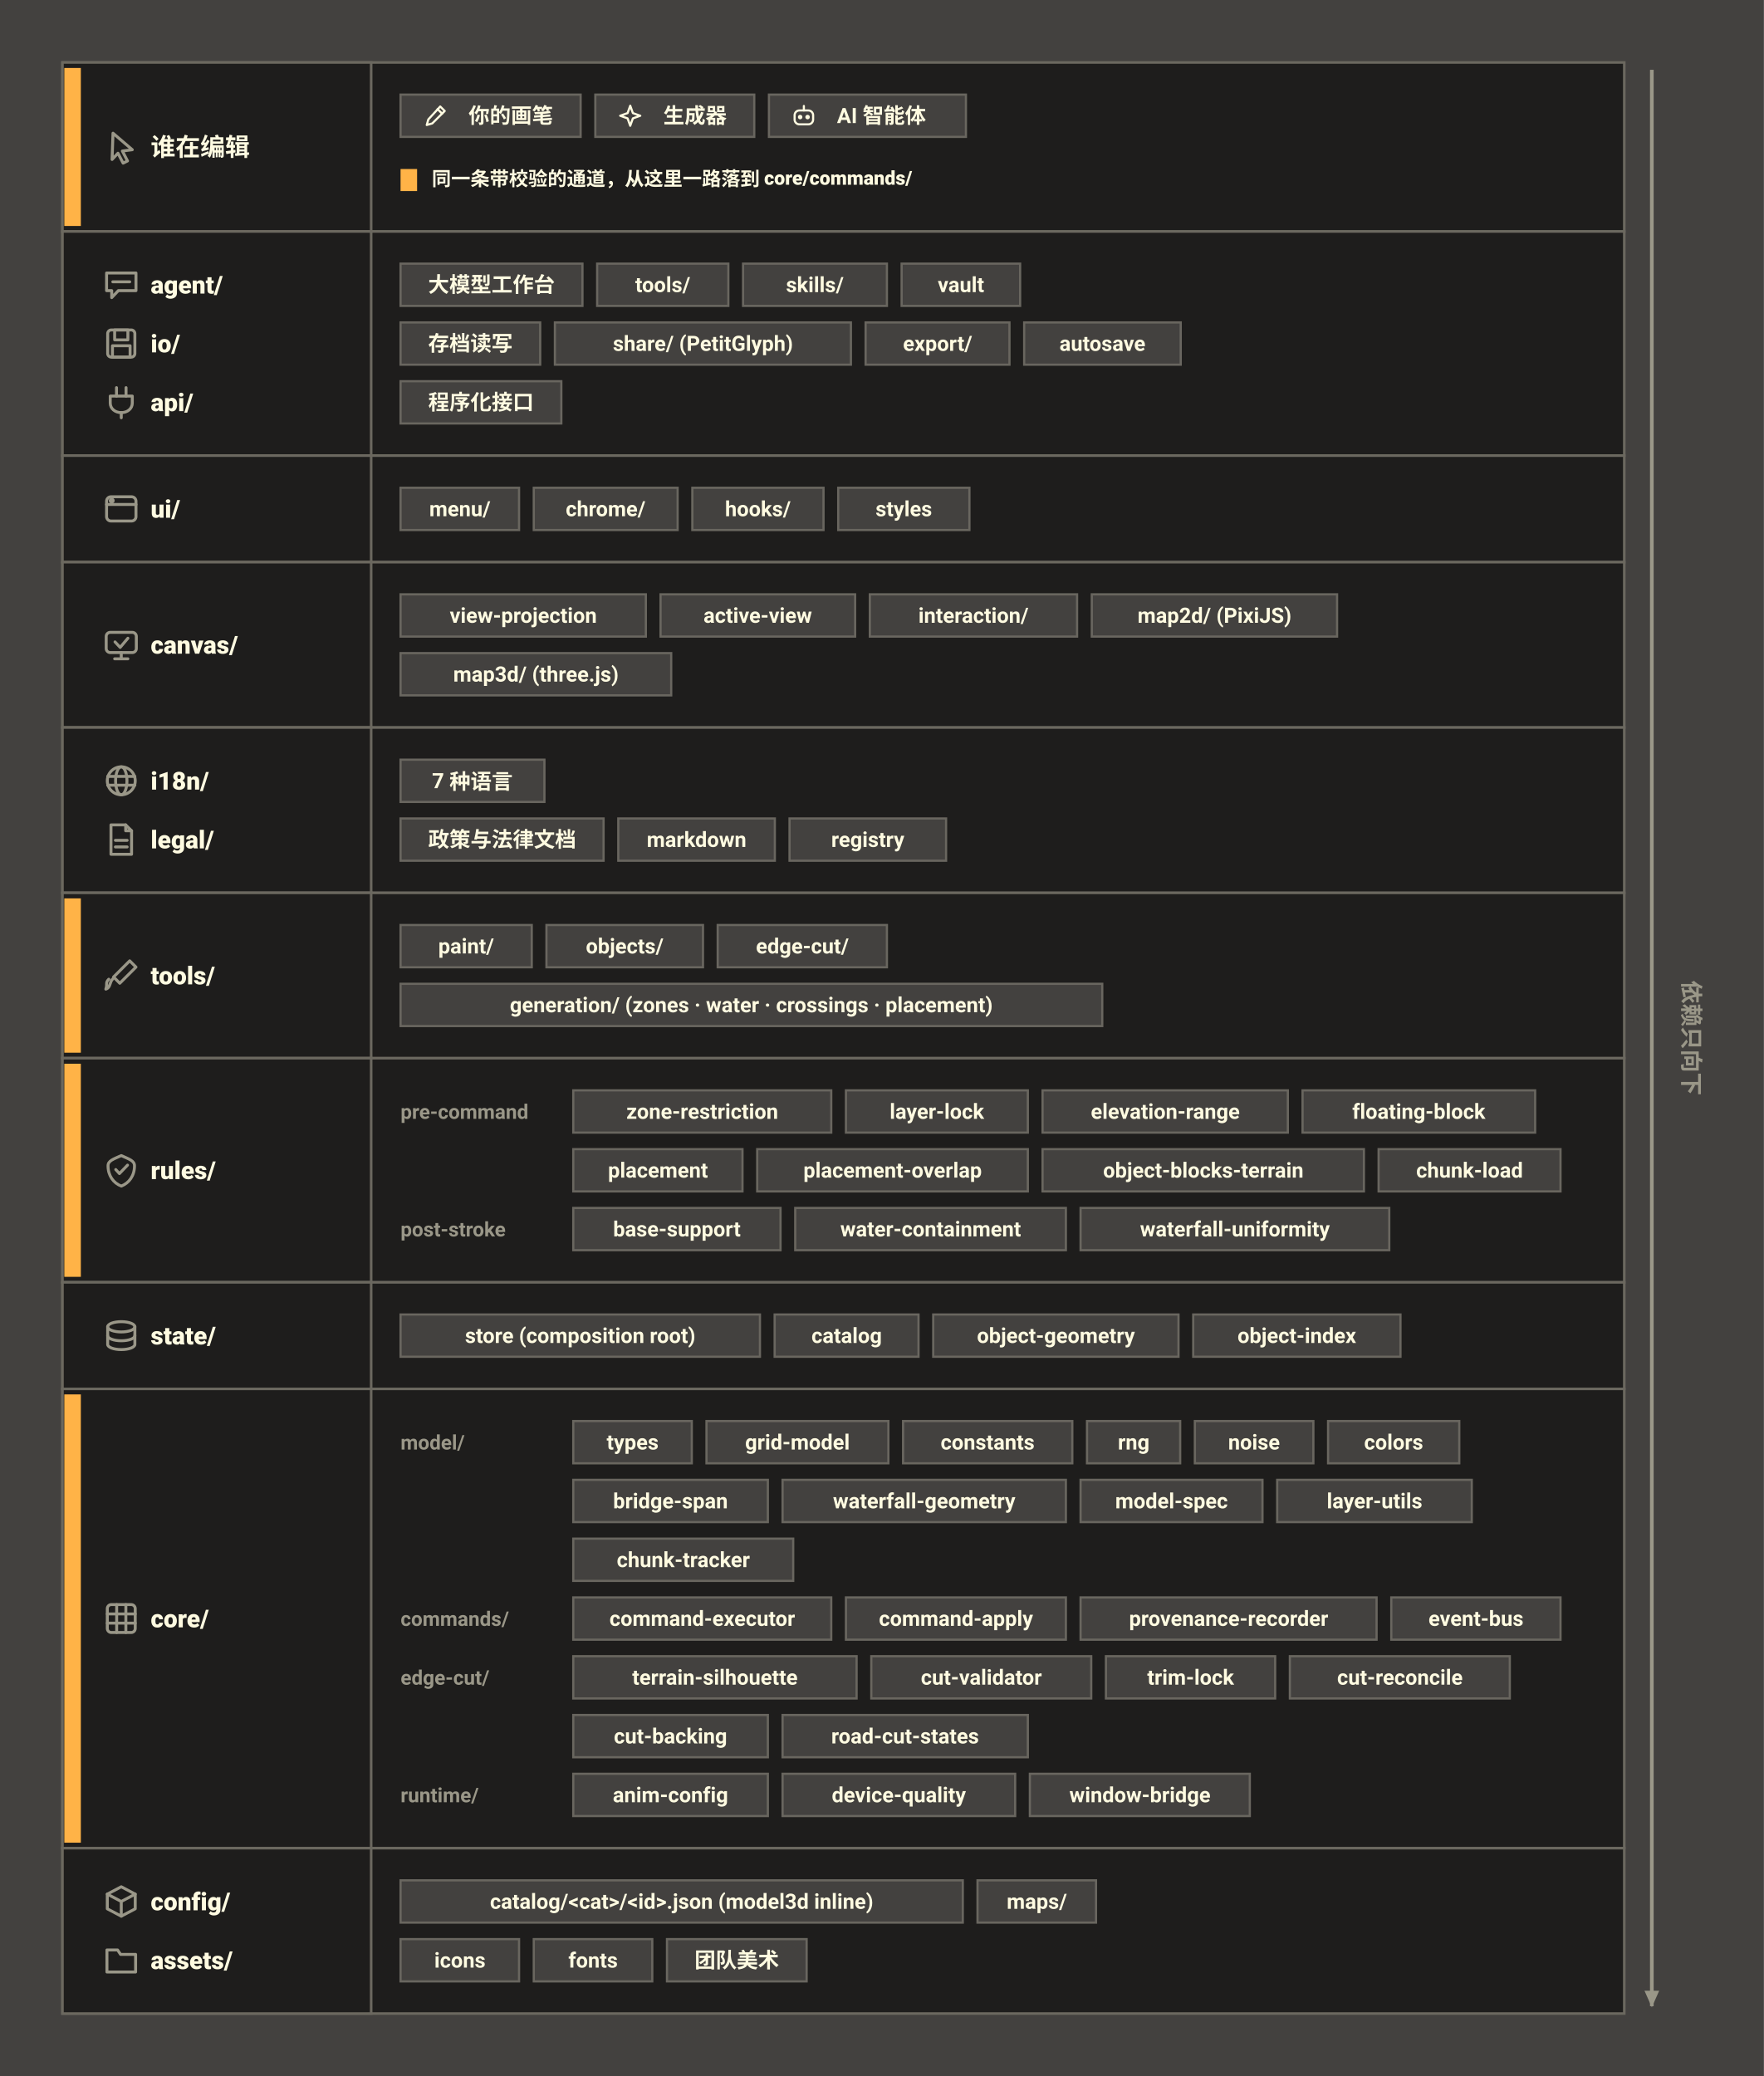
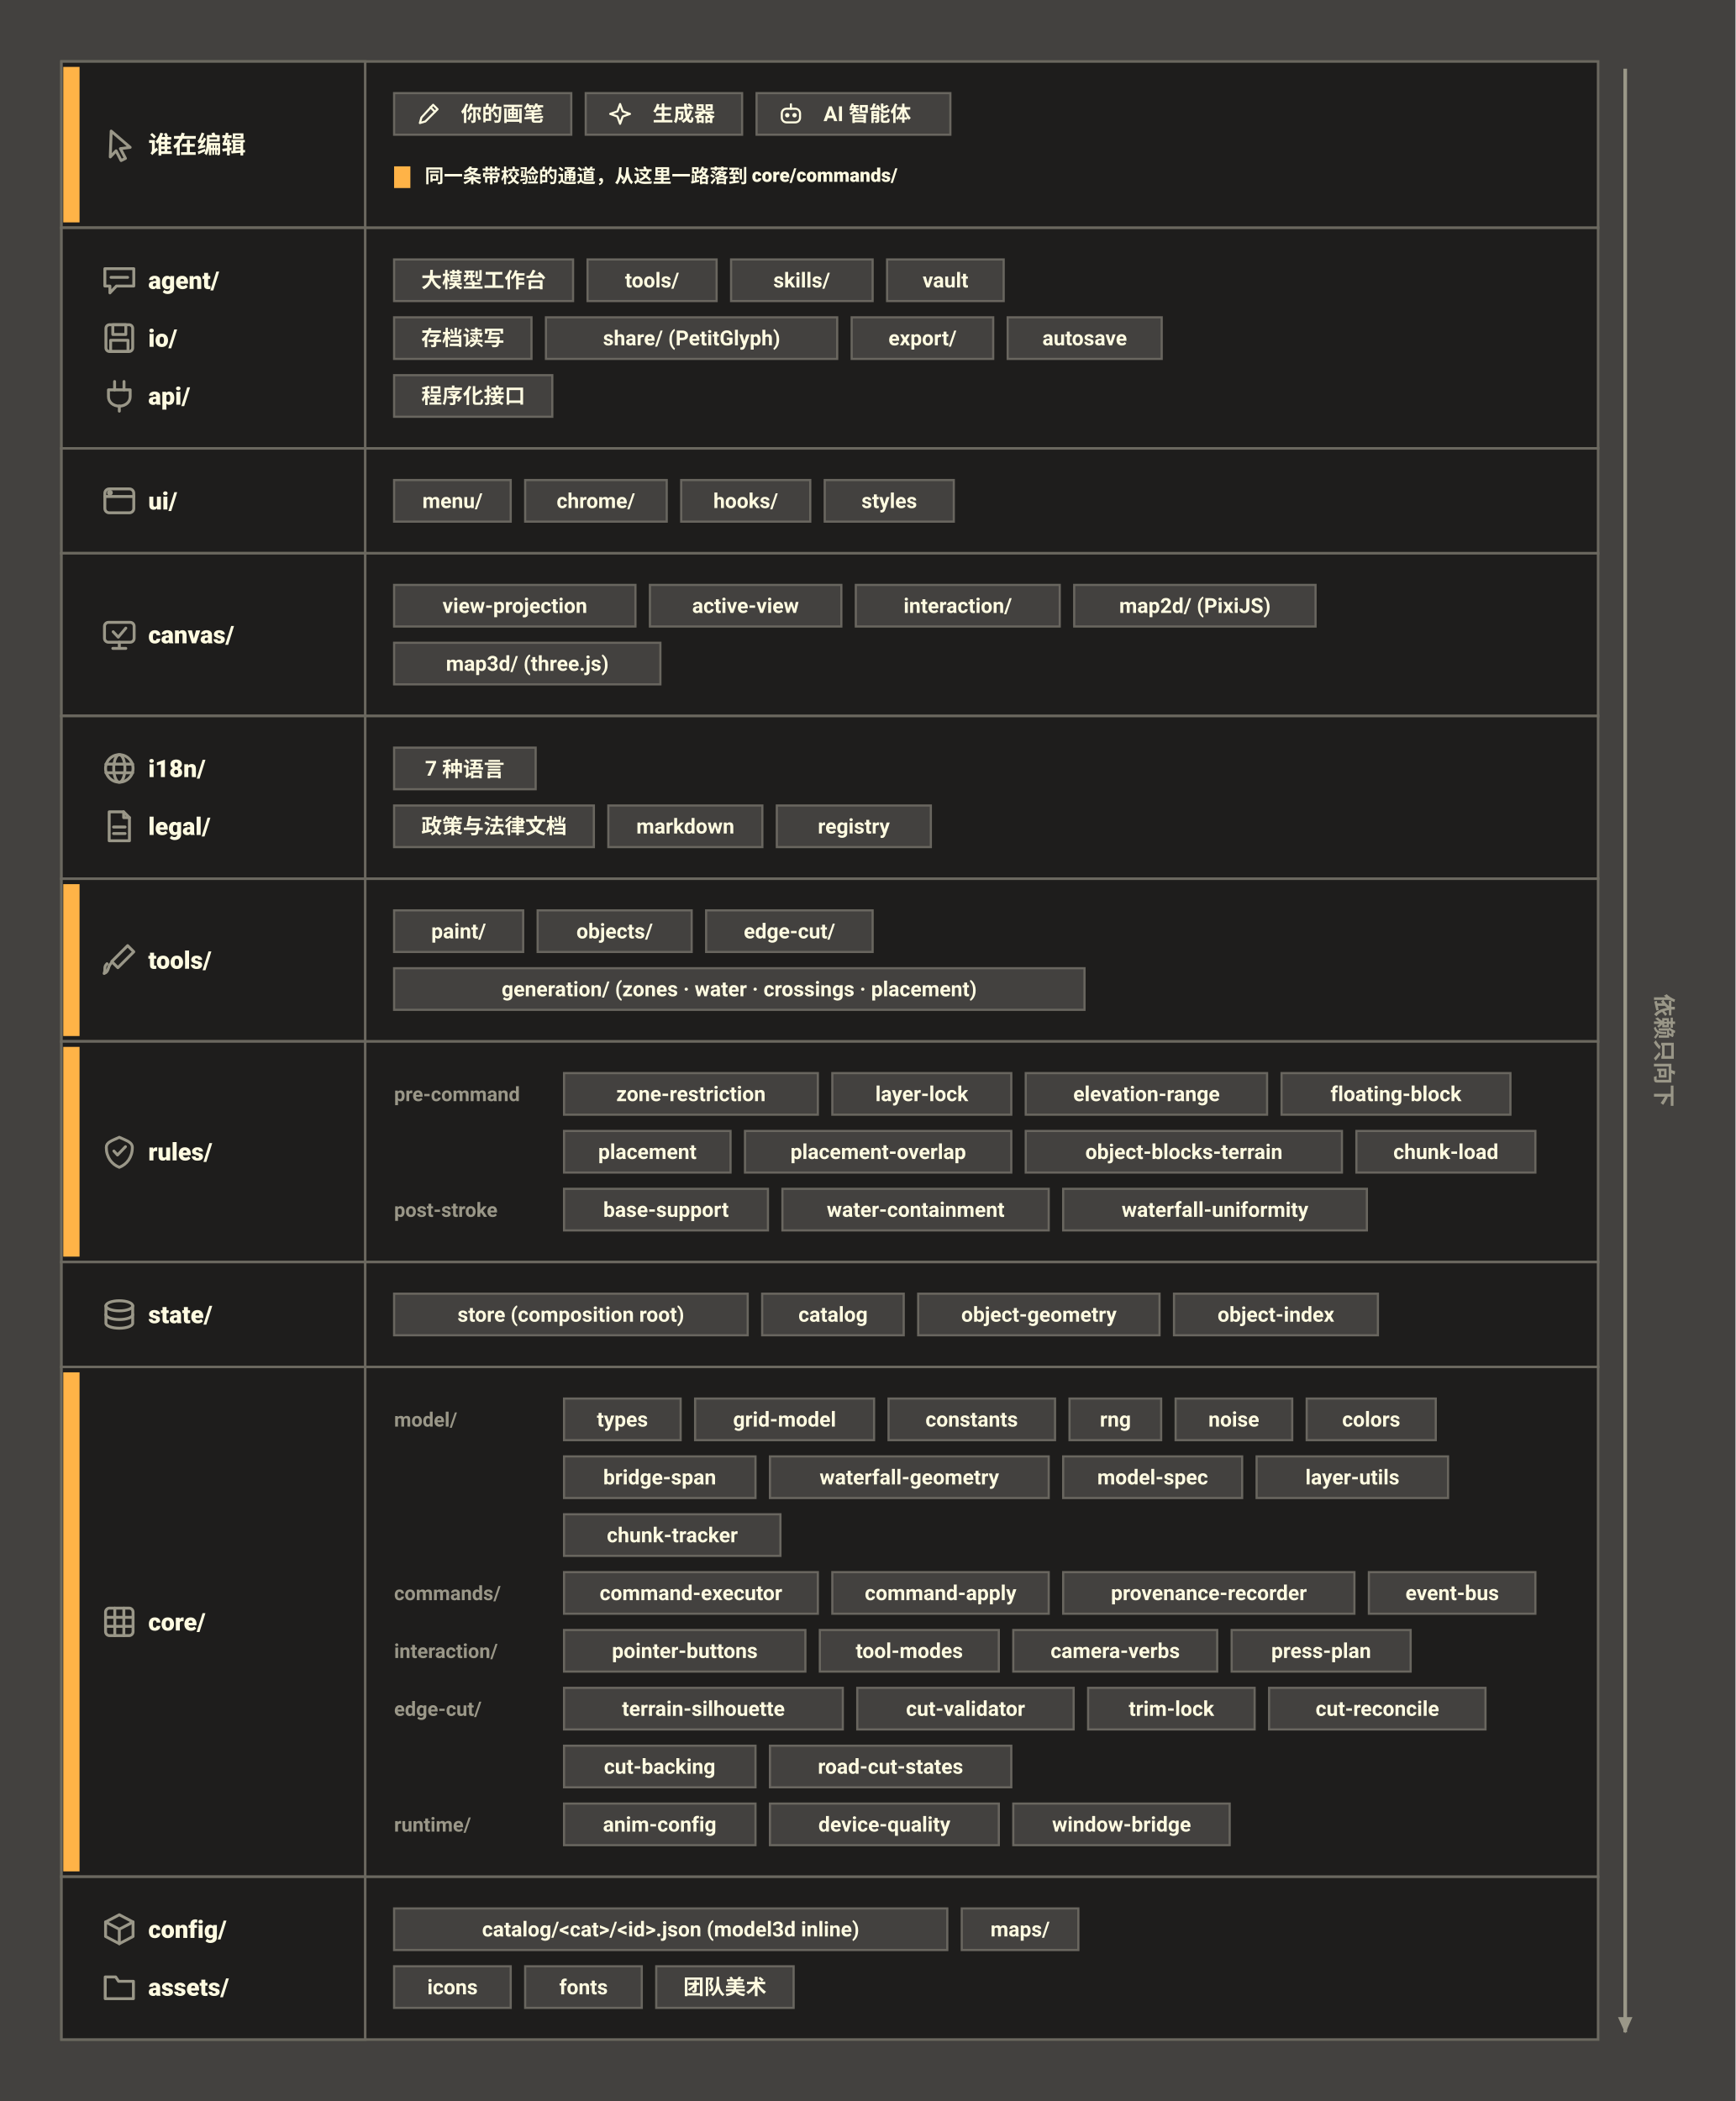
- <svg xmlns="http://www.w3.org/2000/svg" viewBox="0 0 960 1130" width="960" height="1130" font-family="system-ui, -apple-system, Segoe UI, Roboto, Helvetica, Arial, sans-serif">
+ <svg xmlns="http://www.w3.org/2000/svg" viewBox="0 0 960 1162" width="960" height="1162" font-family="system-ui, -apple-system, Segoe UI, Roboto, Helvetica, Arial, sans-serif">
  <defs>
    <marker id="ah" viewBox="0 0 10 10" refX="8.4" refY="5" markerWidth="5" markerHeight="5" orient="auto">
      <path d="M0,1 L9,5 L0,9 Z" fill="#9a9788" />
    </marker>
  </defs>
-   <rect width="960" height="1130" fill="#43413F" />
+   <rect width="960" height="1162" fill="#43413F" />
  <rect x="34" y="34" width="850" height="92" fill="#1e1d1c" stroke="#6b685f" stroke-width="1.4" />
  <rect x="34" y="34" width="168" height="92" fill="#1e1d1c" stroke="#6b685f" stroke-width="1.4" />
  <rect x="35" y="37" width="9" height="86" fill="#FFB347" />
  <g transform="translate(66,80)">
    <g fill="none" stroke="#9a9788" stroke-width="1.6" stroke-linecap="round" stroke-linejoin="round">
      <path d="M-4.5,-7.5 L6,1.5 L0.6,2.2 L3.4,7.6 L1,8.8 L-1.8,3.4 L-5,6.8 Z" />
    </g>
  </g>
  <text x="82" y="84.8" font-size="13.5" font-weight="800" fill="#FFFBE1">谁在编辑</text>
  <rect x="218.0" y="51.5" width="98.0" height="23" fill="#43413F" stroke="#69665f" stroke-width="1.2" />
  <g transform="translate(237.0,63) scale(0.72)">
    <g fill="none" stroke="#FFFBE1" stroke-width="1.6" stroke-linecap="round" stroke-linejoin="round">
      <path d="M3.6,-7 L7,-3.6 L-2.4,5.8 L-6.6,7 L-5.4,2.8 Z" />
      <path d="M1.6,-5 L5,-1.6" />
    </g>
  </g>
  <text x="255.0" y="67" font-size="11.5" font-weight="700" fill="#FFFBE1" text-anchor="start">你的画笔</text>
  <rect x="324.0" y="51.5" width="86.5" height="23" fill="#43413F" stroke="#69665f" stroke-width="1.2" />
  <g transform="translate(343.0,63) scale(0.72)">
    <g fill="none" stroke="#FFFBE1" stroke-width="1.6" stroke-linecap="round" stroke-linejoin="round">
      <path d="M0,-7.6 L2,-2 L7.6,0 L2,2 L0,7.6 L-2,2 L-7.6,0 L-2,-2 Z" />
    </g>
  </g>
  <text x="361.0" y="67" font-size="11.5" font-weight="700" fill="#FFFBE1" text-anchor="start">生成器</text>
  <rect x="418.5" y="51.5" width="107.2" height="23" fill="#43413F" stroke="#69665f" stroke-width="1.2" />
  <g transform="translate(437.5,63) scale(0.72)">
    <g fill="none" stroke="#FFFBE1" stroke-width="1.6" stroke-linecap="round" stroke-linejoin="round">
      <rect x="-7" y="-4" width="14" height="10.5" rx="3.6" />
      <path d="M0,-4 L0,-7.4" />
      <circle cx="-2.8" cy="1" r="0.9" fill="#FFFBE1" />
      <circle cx="2.8" cy="1" r="0.9" fill="#FFFBE1" />
    </g>
  </g>
  <text x="455.5" y="67" font-size="11.5" font-weight="700" fill="#FFFBE1" text-anchor="start">AI 智能体</text>
  <rect x="34" y="126" width="850" height="122" fill="#1e1d1c" stroke="#6b685f" stroke-width="1.4" />
  <rect x="34" y="126" width="168" height="122" fill="#1e1d1c" stroke="#6b685f" stroke-width="1.4" />
  <g transform="translate(66,155)">
    <g fill="none" stroke="#9a9788" stroke-width="1.6" stroke-linecap="round" stroke-linejoin="round">
      <path d="M-8,-6.4 L8,-6.4 L8,3.2 L-1.6,3.2 L-5.2,7 L-5.2,3.2 L-8,3.2 Z" />
      <path d="M-4.6,-1.6 L4.6,-1.6" />
    </g>
  </g>
  <text x="82" y="159.8" font-size="13.5" font-weight="800" fill="#FFFBE1">agent/</text>
  <g transform="translate(66,187)">
    <g fill="none" stroke="#9a9788" stroke-width="1.6" stroke-linecap="round" stroke-linejoin="round">
      <rect x="-7.4" y="-7.4" width="14.8" height="14.8" rx="2" />
      <rect x="-3.6" y="-7.4" width="7.2" height="5.4" />
      <rect x="-4.8" y="1.2" width="9.6" height="6.2" />
    </g>
  </g>
  <text x="82" y="191.8" font-size="13.5" font-weight="800" fill="#FFFBE1">io/</text>
  <g transform="translate(66,219)">
    <g fill="none" stroke="#9a9788" stroke-width="1.6" stroke-linecap="round" stroke-linejoin="round">
      <path d="M-2.6,-8 L-2.6,-3.4 M2.6,-8 L2.6,-3.4" />
      <path d="M-6,-3.4 L6,-3.4 L6,0.4 C6,3.4 3.4,5.6 0,5.6 C-3.4,5.6 -6,3.4 -6,0.4 Z" />
      <path d="M0,5.6 L0,8.4" />
    </g>
  </g>
  <text x="82" y="223.8" font-size="13.5" font-weight="800" fill="#FFFBE1">api/</text>
  <rect x="218.0" y="143.5" width="99.0" height="23" fill="#43413F" stroke="#69665f" stroke-width="1.2" />
  <text x="267.5" y="159" font-size="11.5" font-weight="600" fill="#FFFBE1" text-anchor="middle">大模型工作台</text>
  <rect x="325.0" y="143.5" width="71.4" height="23" fill="#43413F" stroke="#69665f" stroke-width="1.2" />
  <text x="360.7" y="159" font-size="11.5" font-weight="600" fill="#FFFBE1" text-anchor="middle">tools/</text>
  <rect x="404.4" y="143.5" width="78.3" height="23" fill="#43413F" stroke="#69665f" stroke-width="1.2" />
  <text x="443.5" y="159" font-size="11.5" font-weight="600" fill="#FFFBE1" text-anchor="middle">skills/</text>
  <rect x="490.7" y="143.5" width="64.5" height="23" fill="#43413F" stroke="#69665f" stroke-width="1.2" />
  <text x="523.0" y="159" font-size="11.5" font-weight="600" fill="#FFFBE1" text-anchor="middle">vault</text>
  <rect x="218.0" y="175.5" width="76.0" height="23" fill="#43413F" stroke="#69665f" stroke-width="1.2" />
  <text x="256.0" y="191" font-size="11.5" font-weight="600" fill="#FFFBE1" text-anchor="middle">存档读写</text>
  <rect x="302.0" y="175.5" width="161.1" height="23" fill="#43413F" stroke="#69665f" stroke-width="1.2" />
  <text x="382.6" y="191" font-size="11.5" font-weight="600" fill="#FFFBE1" text-anchor="middle">share/ (PetitGlyph)</text>
  <rect x="471.1" y="175.5" width="78.3" height="23" fill="#43413F" stroke="#69665f" stroke-width="1.2" />
  <text x="510.3" y="191" font-size="11.5" font-weight="600" fill="#FFFBE1" text-anchor="middle">export/</text>
  <rect x="557.4" y="175.5" width="85.2" height="23" fill="#43413F" stroke="#69665f" stroke-width="1.2" />
  <text x="600.0" y="191" font-size="11.5" font-weight="600" fill="#FFFBE1" text-anchor="middle">autosave</text>
  <rect x="218.0" y="207.5" width="87.5" height="23" fill="#43413F" stroke="#69665f" stroke-width="1.2" />
  <text x="261.8" y="223" font-size="11.5" font-weight="600" fill="#FFFBE1" text-anchor="middle">程序化接口</text>
  <rect x="34" y="248" width="850" height="58" fill="#1e1d1c" stroke="#6b685f" stroke-width="1.4" />
  <rect x="34" y="248" width="168" height="58" fill="#1e1d1c" stroke="#6b685f" stroke-width="1.4" />
  <g transform="translate(66,277)">
    <g fill="none" stroke="#9a9788" stroke-width="1.6" stroke-linecap="round" stroke-linejoin="round">
      <rect x="-8" y="-6.6" width="16" height="13.2" rx="2.4" />
      <path d="M-8,-2.4 L8,-2.4" />
      <circle cx="-5.2" cy="-4.5" r="0.8" fill="#9a9788" />
    </g>
  </g>
  <text x="82" y="281.8" font-size="13.5" font-weight="800" fill="#FFFBE1">ui/</text>
  <rect x="218.0" y="265.5" width="64.5" height="23" fill="#43413F" stroke="#69665f" stroke-width="1.2" />
  <text x="250.3" y="281" font-size="11.5" font-weight="600" fill="#FFFBE1" text-anchor="middle">menu/</text>
  <rect x="290.5" y="265.5" width="78.3" height="23" fill="#43413F" stroke="#69665f" stroke-width="1.2" />
  <text x="329.6" y="281" font-size="11.5" font-weight="600" fill="#FFFBE1" text-anchor="middle">chrome/</text>
  <rect x="376.8" y="265.5" width="71.4" height="23" fill="#43413F" stroke="#69665f" stroke-width="1.2" />
  <text x="412.5" y="281" font-size="11.5" font-weight="600" fill="#FFFBE1" text-anchor="middle">hooks/</text>
  <rect x="456.2" y="265.5" width="71.4" height="23" fill="#43413F" stroke="#69665f" stroke-width="1.2" />
  <text x="491.9" y="281" font-size="11.5" font-weight="600" fill="#FFFBE1" text-anchor="middle">styles</text>
  <rect x="34" y="306" width="850" height="90" fill="#1e1d1c" stroke="#6b685f" stroke-width="1.4" />
  <rect x="34" y="306" width="168" height="90" fill="#1e1d1c" stroke="#6b685f" stroke-width="1.4" />
  <g transform="translate(66,351)">
    <g fill="none" stroke="#9a9788" stroke-width="1.6" stroke-linecap="round" stroke-linejoin="round">
      <rect x="-8.2" y="-6.8" width="16.4" height="11" rx="2.2" />
      <path d="M-3.6,7.6 L3.6,7.6 M0,4.2 L0,7.6" />
      <path d="M-3.4,-1.6 L-0.6,1.4 L3.6,-3.6" />
    </g>
  </g>
  <text x="82" y="355.8" font-size="13.5" font-weight="800" fill="#FFFBE1">canvas/</text>
  <rect x="218.0" y="323.5" width="133.5" height="23" fill="#43413F" stroke="#69665f" stroke-width="1.2" />
  <text x="284.8" y="339" font-size="11.5" font-weight="600" fill="#FFFBE1" text-anchor="middle">view-projection</text>
  <rect x="359.5" y="323.5" width="105.9" height="23" fill="#43413F" stroke="#69665f" stroke-width="1.2" />
  <text x="412.4" y="339" font-size="11.5" font-weight="600" fill="#FFFBE1" text-anchor="middle">active-view</text>
  <rect x="473.4" y="323.5" width="112.8" height="23" fill="#43413F" stroke="#69665f" stroke-width="1.2" />
  <text x="529.8" y="339" font-size="11.5" font-weight="600" fill="#FFFBE1" text-anchor="middle">interaction/</text>
  <rect x="594.2" y="323.5" width="133.5" height="23" fill="#43413F" stroke="#69665f" stroke-width="1.2" />
  <text x="661.0" y="339" font-size="11.5" font-weight="600" fill="#FFFBE1" text-anchor="middle">map2d/ (PixiJS)</text>
  <rect x="218.0" y="355.5" width="147.3" height="23" fill="#43413F" stroke="#69665f" stroke-width="1.2" />
  <text x="291.7" y="371" font-size="11.5" font-weight="600" fill="#FFFBE1" text-anchor="middle">map3d/ (three.js)</text>
  <rect x="34" y="396" width="850" height="90" fill="#1e1d1c" stroke="#6b685f" stroke-width="1.4" />
  <rect x="34" y="396" width="168" height="90" fill="#1e1d1c" stroke="#6b685f" stroke-width="1.4" />
  <g transform="translate(66,425)">
    <g fill="none" stroke="#9a9788" stroke-width="1.6" stroke-linecap="round" stroke-linejoin="round">
      <circle cx="0" cy="0" r="7.6" />
      <ellipse cx="0" cy="0" rx="3.1" ry="7.6" />
      <path d="M-7.4,-2.4 L7.4,-2.4 M-7.4,2.4 L7.4,2.4" />
    </g>
  </g>
  <text x="82" y="429.8" font-size="13.5" font-weight="800" fill="#FFFBE1">i18n/</text>
  <g transform="translate(66,457)">
    <g fill="none" stroke="#9a9788" stroke-width="1.6" stroke-linecap="round" stroke-linejoin="round">
      <path d="M-5.6,-8 L2.4,-8 L5.6,-4.8 L5.6,8 L-5.6,8 Z" />
      <path d="M2.4,-8 L2.4,-4.8 L5.6,-4.8" />
      <path d="M-3.2,0.4 L3.2,0.4 M-3.2,4 L3.2,4" />
    </g>
  </g>
  <text x="82" y="461.8" font-size="13.5" font-weight="800" fill="#FFFBE1">legal/</text>
  <rect x="218.0" y="413.5" width="78.3" height="23" fill="#43413F" stroke="#69665f" stroke-width="1.2" />
  <text x="257.1" y="429" font-size="11.5" font-weight="600" fill="#FFFBE1" text-anchor="middle">7 种语言</text>
  <rect x="218.0" y="445.5" width="110.5" height="23" fill="#43413F" stroke="#69665f" stroke-width="1.2" />
  <text x="273.3" y="461" font-size="11.5" font-weight="600" fill="#FFFBE1" text-anchor="middle">政策与法律文档</text>
  <rect x="336.5" y="445.5" width="85.2" height="23" fill="#43413F" stroke="#69665f" stroke-width="1.2" />
  <text x="379.1" y="461" font-size="11.5" font-weight="600" fill="#FFFBE1" text-anchor="middle">markdown</text>
  <rect x="429.7" y="445.5" width="85.2" height="23" fill="#43413F" stroke="#69665f" stroke-width="1.2" />
  <text x="472.3" y="461" font-size="11.5" font-weight="600" fill="#FFFBE1" text-anchor="middle">registry</text>
  <rect x="34" y="486" width="850" height="90" fill="#1e1d1c" stroke="#6b685f" stroke-width="1.4" />
  <rect x="34" y="486" width="168" height="90" fill="#1e1d1c" stroke="#6b685f" stroke-width="1.4" />
  <rect x="35" y="489" width="9" height="84" fill="#FFB347" />
  <g transform="translate(66,531)">
    <g fill="none" stroke="#9a9788" stroke-width="1.6" stroke-linecap="round" stroke-linejoin="round">
      <path d="M4.6,-8 L8,-4.6 L-0.8,4.2 L-4.2,0.8 Z" />
      <path d="M-4.6,1.8 C-6.6,3.8 -5.6,6.4 -8.4,7.4 C-7.4,4.6 -8.8,4 -6.8,2" />
    </g>
  </g>
  <text x="82" y="535.8" font-size="13.5" font-weight="800" fill="#FFFBE1">tools/</text>
  <rect x="218.0" y="503.5" width="71.4" height="23" fill="#43413F" stroke="#69665f" stroke-width="1.2" />
  <text x="253.7" y="519" font-size="11.5" font-weight="600" fill="#FFFBE1" text-anchor="middle">paint/</text>
  <rect x="297.4" y="503.5" width="85.2" height="23" fill="#43413F" stroke="#69665f" stroke-width="1.2" />
  <text x="340.0" y="519" font-size="11.5" font-weight="600" fill="#FFFBE1" text-anchor="middle">objects/</text>
  <rect x="390.6" y="503.5" width="92.1" height="23" fill="#43413F" stroke="#69665f" stroke-width="1.2" />
  <text x="436.7" y="519" font-size="11.5" font-weight="600" fill="#FFFBE1" text-anchor="middle">edge-cut/</text>
  <rect x="218.0" y="535.5" width="381.9" height="23" fill="#43413F" stroke="#69665f" stroke-width="1.2" />
  <text x="408.9" y="551" font-size="11.5" font-weight="600" fill="#FFFBE1" text-anchor="middle">generation/ (zones · water · crossings · placement)</text>
  <rect x="34" y="576" width="850" height="122" fill="#1e1d1c" stroke="#6b685f" stroke-width="1.4" />
  <rect x="34" y="576" width="168" height="122" fill="#1e1d1c" stroke="#6b685f" stroke-width="1.4" />
  <rect x="35" y="579" width="9" height="116" fill="#FFB347" />
  <g transform="translate(66,637)">
    <g fill="none" stroke="#9a9788" stroke-width="1.6" stroke-linecap="round" stroke-linejoin="round">
      <path d="M0,-8 C4.4,-6 7.2,-5.2 7.2,-2.4 C7.2,3 4.2,7 0,8.6 C-4.2,7 -7.2,3 -7.2,-2.4 C-7.2,-5.2 -4.4,-6 0,-8 Z" />
      <path d="M-3,-0.4 L-1,1.8 L3.4,-2.8" />
    </g>
  </g>
  <text x="82" y="641.8" font-size="13.5" font-weight="800" fill="#FFFBE1">rules/</text>
  <text x="218" y="609" font-size="11" font-weight="700" fill="#9a9788">pre-command</text>
  <rect x="312.0" y="593.5" width="140.4" height="23" fill="#43413F" stroke="#69665f" stroke-width="1.2" />
  <text x="382.2" y="609" font-size="11.5" font-weight="600" fill="#FFFBE1" text-anchor="middle">zone-restriction</text>
  <rect x="460.4" y="593.5" width="99.0" height="23" fill="#43413F" stroke="#69665f" stroke-width="1.2" />
  <text x="509.9" y="609" font-size="11.5" font-weight="600" fill="#FFFBE1" text-anchor="middle">layer-lock</text>
  <rect x="567.4" y="593.5" width="133.5" height="23" fill="#43413F" stroke="#69665f" stroke-width="1.2" />
  <text x="634.2" y="609" font-size="11.5" font-weight="600" fill="#FFFBE1" text-anchor="middle">elevation-range</text>
  <rect x="708.9" y="593.5" width="126.6" height="23" fill="#43413F" stroke="#69665f" stroke-width="1.2" />
  <text x="772.2" y="609" font-size="11.5" font-weight="600" fill="#FFFBE1" text-anchor="middle">floating-block</text>
  <rect x="312.0" y="625.5" width="92.1" height="23" fill="#43413F" stroke="#69665f" stroke-width="1.2" />
  <text x="358.1" y="641" font-size="11.5" font-weight="600" fill="#FFFBE1" text-anchor="middle">placement</text>
  <rect x="412.1" y="625.5" width="147.3" height="23" fill="#43413F" stroke="#69665f" stroke-width="1.2" />
  <text x="485.8" y="641" font-size="11.5" font-weight="600" fill="#FFFBE1" text-anchor="middle">placement-overlap</text>
  <rect x="567.4" y="625.5" width="174.9" height="23" fill="#43413F" stroke="#69665f" stroke-width="1.2" />
  <text x="654.9" y="641" font-size="11.5" font-weight="600" fill="#FFFBE1" text-anchor="middle">object-blocks-terrain</text>
  <rect x="750.3" y="625.5" width="99.0" height="23" fill="#43413F" stroke="#69665f" stroke-width="1.2" />
  <text x="799.8" y="641" font-size="11.5" font-weight="600" fill="#FFFBE1" text-anchor="middle">chunk-load</text>
  <text x="218" y="673" font-size="11" font-weight="700" fill="#9a9788">post-stroke</text>
  <rect x="312.0" y="657.5" width="112.8" height="23" fill="#43413F" stroke="#69665f" stroke-width="1.2" />
  <text x="368.4" y="673" font-size="11.5" font-weight="600" fill="#FFFBE1" text-anchor="middle">base-support</text>
  <rect x="432.8" y="657.5" width="147.3" height="23" fill="#43413F" stroke="#69665f" stroke-width="1.2" />
  <text x="506.5" y="673" font-size="11.5" font-weight="600" fill="#FFFBE1" text-anchor="middle">water-containment</text>
  <rect x="588.1" y="657.5" width="168.0" height="23" fill="#43413F" stroke="#69665f" stroke-width="1.2" />
  <text x="672.1" y="673" font-size="11.5" font-weight="600" fill="#FFFBE1" text-anchor="middle">waterfall-uniformity</text>
  <rect x="34" y="698" width="850" height="58" fill="#1e1d1c" stroke="#6b685f" stroke-width="1.4" />
  <rect x="34" y="698" width="168" height="58" fill="#1e1d1c" stroke="#6b685f" stroke-width="1.4" />
  <g transform="translate(66,727)">
    <g fill="none" stroke="#9a9788" stroke-width="1.6" stroke-linecap="round" stroke-linejoin="round">
      <ellipse cx="0" cy="-4.8" rx="7.4" ry="2.8" />
      <path d="M-7.4,-4.8 L-7.4,4.8 C-7.4,6.4 -4,7.6 0,7.6 C4,7.6 7.4,6.4 7.4,4.8 L7.4,-4.8" />
      <path d="M-7.4,0 C-7.4,1.6 -4,2.8 0,2.8 C4,2.8 7.4,1.6 7.4,0" />
    </g>
  </g>
  <text x="82" y="731.8" font-size="13.5" font-weight="800" fill="#FFFBE1">state/</text>
  <rect x="218.0" y="715.5" width="195.6" height="23" fill="#43413F" stroke="#69665f" stroke-width="1.2" />
  <text x="315.8" y="731" font-size="11.5" font-weight="600" fill="#FFFBE1" text-anchor="middle">store (composition root)</text>
  <rect x="421.6" y="715.5" width="78.3" height="23" fill="#43413F" stroke="#69665f" stroke-width="1.2" />
  <text x="460.8" y="731" font-size="11.5" font-weight="600" fill="#FFFBE1" text-anchor="middle">catalog</text>
  <rect x="507.9" y="715.5" width="133.5" height="23" fill="#43413F" stroke="#69665f" stroke-width="1.2" />
  <text x="574.7" y="731" font-size="11.5" font-weight="600" fill="#FFFBE1" text-anchor="middle">object-geometry</text>
  <rect x="649.4" y="715.5" width="112.8" height="23" fill="#43413F" stroke="#69665f" stroke-width="1.2" />
  <text x="705.8" y="731" font-size="11.5" font-weight="600" fill="#FFFBE1" text-anchor="middle">object-index</text>
-   <rect x="34" y="756" width="850" height="250" fill="#1e1d1c" stroke="#6b685f" stroke-width="1.4" />
-   <rect x="34" y="756" width="168" height="250" fill="#1e1d1c" stroke="#6b685f" stroke-width="1.4" />
-   <rect x="35" y="759" width="9" height="244" fill="#FFB347" />
-   <g transform="translate(66,881)">
+   <rect x="34" y="756" width="850" height="282" fill="#1e1d1c" stroke="#6b685f" stroke-width="1.4" />
+   <rect x="34" y="756" width="168" height="282" fill="#1e1d1c" stroke="#6b685f" stroke-width="1.4" />
+   <rect x="35" y="759" width="9" height="276" fill="#FFB347" />
+   <g transform="translate(66,897)">
    <g fill="none" stroke="#9a9788" stroke-width="1.6" stroke-linecap="round" stroke-linejoin="round">
      <rect x="-7.6" y="-7.6" width="15.2" height="15.2" rx="2.2" />
      <path d="M-2.5,-7.6 L-2.5,7.6 M2.5,-7.6 L2.5,7.6 M-7.6,-2.5 L7.6,-2.5 M-7.6,2.5 L7.6,2.5" />
    </g>
  </g>
-   <text x="82" y="885.8" font-size="13.5" font-weight="800" fill="#FFFBE1">core/</text>
+   <text x="82" y="901.8" font-size="13.5" font-weight="800" fill="#FFFBE1">core/</text>
  <text x="218" y="789" font-size="11" font-weight="700" fill="#9a9788">model/</text>
  <rect x="312.0" y="773.5" width="64.5" height="23" fill="#43413F" stroke="#69665f" stroke-width="1.2" />
  <text x="344.3" y="789" font-size="11.5" font-weight="600" fill="#FFFBE1" text-anchor="middle">types</text>
  <rect x="384.5" y="773.5" width="99.0" height="23" fill="#43413F" stroke="#69665f" stroke-width="1.2" />
  <text x="434.0" y="789" font-size="11.5" font-weight="600" fill="#FFFBE1" text-anchor="middle">grid-model</text>
  <rect x="491.5" y="773.5" width="92.1" height="23" fill="#43413F" stroke="#69665f" stroke-width="1.2" />
  <text x="537.5" y="789" font-size="11.5" font-weight="600" fill="#FFFBE1" text-anchor="middle">constants</text>
  <rect x="591.6" y="773.5" width="50.7" height="23" fill="#43413F" stroke="#69665f" stroke-width="1.2" />
  <text x="617.0" y="789" font-size="11.5" font-weight="600" fill="#FFFBE1" text-anchor="middle">rng</text>
  <rect x="650.3" y="773.5" width="64.5" height="23" fill="#43413F" stroke="#69665f" stroke-width="1.2" />
  <text x="682.5" y="789" font-size="11.5" font-weight="600" fill="#FFFBE1" text-anchor="middle">noise</text>
  <rect x="722.8" y="773.5" width="71.4" height="23" fill="#43413F" stroke="#69665f" stroke-width="1.2" />
  <text x="758.5" y="789" font-size="11.5" font-weight="600" fill="#FFFBE1" text-anchor="middle">colors</text>
  <rect x="312.0" y="805.5" width="105.9" height="23" fill="#43413F" stroke="#69665f" stroke-width="1.2" />
  <text x="364.9" y="821" font-size="11.5" font-weight="600" fill="#FFFBE1" text-anchor="middle">bridge-span</text>
  <rect x="425.9" y="805.5" width="154.2" height="23" fill="#43413F" stroke="#69665f" stroke-width="1.2" />
  <text x="503.0" y="821" font-size="11.5" font-weight="600" fill="#FFFBE1" text-anchor="middle">waterfall-geometry</text>
  <rect x="588.1" y="805.5" width="99.0" height="23" fill="#43413F" stroke="#69665f" stroke-width="1.2" />
  <text x="637.6" y="821" font-size="11.5" font-weight="600" fill="#FFFBE1" text-anchor="middle">model-spec</text>
  <rect x="695.1" y="805.5" width="105.9" height="23" fill="#43413F" stroke="#69665f" stroke-width="1.2" />
  <text x="748.1" y="821" font-size="11.5" font-weight="600" fill="#FFFBE1" text-anchor="middle">layer-utils</text>
  <rect x="312.0" y="837.5" width="119.7" height="23" fill="#43413F" stroke="#69665f" stroke-width="1.2" />
  <text x="371.9" y="853" font-size="11.5" font-weight="600" fill="#FFFBE1" text-anchor="middle">chunk-tracker</text>
  <text x="218" y="885" font-size="11" font-weight="700" fill="#9a9788">commands/</text>
  <rect x="312.0" y="869.5" width="140.4" height="23" fill="#43413F" stroke="#69665f" stroke-width="1.2" />
  <text x="382.2" y="885" font-size="11.5" font-weight="600" fill="#FFFBE1" text-anchor="middle">command-executor</text>
  <rect x="460.4" y="869.5" width="119.7" height="23" fill="#43413F" stroke="#69665f" stroke-width="1.2" />
  <text x="520.3" y="885" font-size="11.5" font-weight="600" fill="#FFFBE1" text-anchor="middle">command-apply</text>
  <rect x="588.1" y="869.5" width="161.1" height="23" fill="#43413F" stroke="#69665f" stroke-width="1.2" />
  <text x="668.7" y="885" font-size="11.5" font-weight="600" fill="#FFFBE1" text-anchor="middle">provenance-recorder</text>
  <rect x="757.2" y="869.5" width="92.1" height="23" fill="#43413F" stroke="#69665f" stroke-width="1.2" />
  <text x="803.3" y="885" font-size="11.5" font-weight="600" fill="#FFFBE1" text-anchor="middle">event-bus</text>
-   <text x="218" y="917" font-size="11" font-weight="700" fill="#9a9788">edge-cut/</text>
-   <rect x="312.0" y="901.5" width="154.2" height="23" fill="#43413F" stroke="#69665f" stroke-width="1.2" />
-   <text x="389.1" y="917" font-size="11.5" font-weight="600" fill="#FFFBE1" text-anchor="middle">terrain-silhouette</text>
-   <rect x="474.2" y="901.5" width="119.7" height="23" fill="#43413F" stroke="#69665f" stroke-width="1.2" />
-   <text x="534.1" y="917" font-size="11.5" font-weight="600" fill="#FFFBE1" text-anchor="middle">cut-validator</text>
-   <rect x="601.9" y="901.5" width="92.1" height="23" fill="#43413F" stroke="#69665f" stroke-width="1.2" />
-   <text x="648.0" y="917" font-size="11.5" font-weight="600" fill="#FFFBE1" text-anchor="middle">trim-lock</text>
-   <rect x="702.0" y="901.5" width="119.7" height="23" fill="#43413F" stroke="#69665f" stroke-width="1.2" />
-   <text x="761.9" y="917" font-size="11.5" font-weight="600" fill="#FFFBE1" text-anchor="middle">cut-reconcile</text>
-   <rect x="312.0" y="933.5" width="105.9" height="23" fill="#43413F" stroke="#69665f" stroke-width="1.2" />
-   <text x="364.9" y="949" font-size="11.5" font-weight="600" fill="#FFFBE1" text-anchor="middle">cut-backing</text>
-   <rect x="425.9" y="933.5" width="133.5" height="23" fill="#43413F" stroke="#69665f" stroke-width="1.2" />
-   <text x="492.6" y="949" font-size="11.5" font-weight="600" fill="#FFFBE1" text-anchor="middle">road-cut-states</text>
-   <text x="218" y="981" font-size="11" font-weight="700" fill="#9a9788">runtime/</text>
+   <text x="218" y="917" font-size="11" font-weight="700" fill="#9a9788">interaction/</text>
+   <rect x="312.0" y="901.5" width="133.5" height="23" fill="#43413F" stroke="#69665f" stroke-width="1.2" />
+   <text x="378.8" y="917" font-size="11.5" font-weight="600" fill="#FFFBE1" text-anchor="middle">pointer-buttons</text>
+   <rect x="453.5" y="901.5" width="99.0" height="23" fill="#43413F" stroke="#69665f" stroke-width="1.2" />
+   <text x="503.0" y="917" font-size="11.5" font-weight="600" fill="#FFFBE1" text-anchor="middle">tool-modes</text>
+   <rect x="560.5" y="901.5" width="112.8" height="23" fill="#43413F" stroke="#69665f" stroke-width="1.2" />
+   <text x="616.9" y="917" font-size="11.5" font-weight="600" fill="#FFFBE1" text-anchor="middle">camera-verbs</text>
+   <rect x="681.3" y="901.5" width="99.0" height="23" fill="#43413F" stroke="#69665f" stroke-width="1.2" />
+   <text x="730.8" y="917" font-size="11.5" font-weight="600" fill="#FFFBE1" text-anchor="middle">press-plan</text>
+   <text x="218" y="949" font-size="11" font-weight="700" fill="#9a9788">edge-cut/</text>
+   <rect x="312.0" y="933.5" width="154.2" height="23" fill="#43413F" stroke="#69665f" stroke-width="1.2" />
+   <text x="389.1" y="949" font-size="11.5" font-weight="600" fill="#FFFBE1" text-anchor="middle">terrain-silhouette</text>
+   <rect x="474.2" y="933.5" width="119.7" height="23" fill="#43413F" stroke="#69665f" stroke-width="1.2" />
+   <text x="534.1" y="949" font-size="11.5" font-weight="600" fill="#FFFBE1" text-anchor="middle">cut-validator</text>
+   <rect x="601.9" y="933.5" width="92.1" height="23" fill="#43413F" stroke="#69665f" stroke-width="1.2" />
+   <text x="648.0" y="949" font-size="11.5" font-weight="600" fill="#FFFBE1" text-anchor="middle">trim-lock</text>
+   <rect x="702.0" y="933.5" width="119.7" height="23" fill="#43413F" stroke="#69665f" stroke-width="1.2" />
+   <text x="761.9" y="949" font-size="11.5" font-weight="600" fill="#FFFBE1" text-anchor="middle">cut-reconcile</text>
  <rect x="312.0" y="965.5" width="105.9" height="23" fill="#43413F" stroke="#69665f" stroke-width="1.2" />
-   <text x="364.9" y="981" font-size="11.5" font-weight="600" fill="#FFFBE1" text-anchor="middle">anim-config</text>
-   <rect x="425.9" y="965.5" width="126.6" height="23" fill="#43413F" stroke="#69665f" stroke-width="1.2" />
-   <text x="489.2" y="981" font-size="11.5" font-weight="600" fill="#FFFBE1" text-anchor="middle">device-quality</text>
-   <rect x="560.5" y="965.5" width="119.7" height="23" fill="#43413F" stroke="#69665f" stroke-width="1.2" />
-   <text x="620.4" y="981" font-size="11.5" font-weight="600" fill="#FFFBE1" text-anchor="middle">window-bridge</text>
-   <rect x="34" y="1006" width="850" height="90" fill="#1e1d1c" stroke="#6b685f" stroke-width="1.4" />
-   <rect x="34" y="1006" width="168" height="90" fill="#1e1d1c" stroke="#6b685f" stroke-width="1.4" />
-   <g transform="translate(66,1035)">
+   <text x="364.9" y="981" font-size="11.5" font-weight="600" fill="#FFFBE1" text-anchor="middle">cut-backing</text>
+   <rect x="425.9" y="965.5" width="133.5" height="23" fill="#43413F" stroke="#69665f" stroke-width="1.2" />
+   <text x="492.6" y="981" font-size="11.5" font-weight="600" fill="#FFFBE1" text-anchor="middle">road-cut-states</text>
+   <text x="218" y="1013" font-size="11" font-weight="700" fill="#9a9788">runtime/</text>
+   <rect x="312.0" y="997.5" width="105.9" height="23" fill="#43413F" stroke="#69665f" stroke-width="1.2" />
+   <text x="364.9" y="1013" font-size="11.5" font-weight="600" fill="#FFFBE1" text-anchor="middle">anim-config</text>
+   <rect x="425.9" y="997.5" width="126.6" height="23" fill="#43413F" stroke="#69665f" stroke-width="1.2" />
+   <text x="489.2" y="1013" font-size="11.5" font-weight="600" fill="#FFFBE1" text-anchor="middle">device-quality</text>
+   <rect x="560.5" y="997.5" width="119.7" height="23" fill="#43413F" stroke="#69665f" stroke-width="1.2" />
+   <text x="620.4" y="1013" font-size="11.5" font-weight="600" fill="#FFFBE1" text-anchor="middle">window-bridge</text>
+   <rect x="34" y="1038" width="850" height="90" fill="#1e1d1c" stroke="#6b685f" stroke-width="1.4" />
+   <rect x="34" y="1038" width="168" height="90" fill="#1e1d1c" stroke="#6b685f" stroke-width="1.4" />
+   <g transform="translate(66,1067)">
    <g fill="none" stroke="#9a9788" stroke-width="1.6" stroke-linecap="round" stroke-linejoin="round">
      <path d="M0,-8 L7.6,-4 L7.6,4 L0,8 L-7.6,4 L-7.6,-4 Z" />
      <path d="M-7.6,-4 L0,0 L7.6,-4 M0,0 L0,8" />
    </g>
  </g>
-   <text x="82" y="1039.8" font-size="13.5" font-weight="800" fill="#FFFBE1">config/</text>
-   <g transform="translate(66,1067)">
+   <text x="82" y="1071.8" font-size="13.5" font-weight="800" fill="#FFFBE1">config/</text>
+   <g transform="translate(66,1099)">
    <g fill="none" stroke="#9a9788" stroke-width="1.6" stroke-linecap="round" stroke-linejoin="round">
      <path d="M-7.8,-5.6 L-2,-5.6 L-0.4,-3.2 L7.8,-3.2 L7.8,6.4 L-7.8,6.4 Z" />
    </g>
  </g>
-   <text x="82" y="1071.8" font-size="13.5" font-weight="800" fill="#FFFBE1">assets/</text>
-   <rect x="218.0" y="1023.5" width="306.0" height="23" fill="#43413F" stroke="#69665f" stroke-width="1.2" />
-   <text x="371.0" y="1039" font-size="11.5" font-weight="600" fill="#FFFBE1" text-anchor="middle">catalog/&lt;cat&gt;/&lt;id&gt;.json (model3d inline)</text>
-   <rect x="532.0" y="1023.5" width="64.5" height="23" fill="#43413F" stroke="#69665f" stroke-width="1.2" />
-   <text x="564.3" y="1039" font-size="11.5" font-weight="600" fill="#FFFBE1" text-anchor="middle">maps/</text>
-   <rect x="218.0" y="1055.5" width="64.5" height="23" fill="#43413F" stroke="#69665f" stroke-width="1.2" />
-   <text x="250.3" y="1071" font-size="11.5" font-weight="600" fill="#FFFBE1" text-anchor="middle">icons</text>
-   <rect x="290.5" y="1055.5" width="64.5" height="23" fill="#43413F" stroke="#69665f" stroke-width="1.2" />
-   <text x="322.8" y="1071" font-size="11.5" font-weight="600" fill="#FFFBE1" text-anchor="middle">fonts</text>
-   <rect x="363.0" y="1055.5" width="76.0" height="23" fill="#43413F" stroke="#69665f" stroke-width="1.2" />
-   <text x="401.0" y="1071" font-size="11.5" font-weight="600" fill="#FFFBE1" text-anchor="middle">团队美术</text>
+   <text x="82" y="1103.8" font-size="13.5" font-weight="800" fill="#FFFBE1">assets/</text>
+   <rect x="218.0" y="1055.5" width="306.0" height="23" fill="#43413F" stroke="#69665f" stroke-width="1.2" />
+   <text x="371.0" y="1071" font-size="11.5" font-weight="600" fill="#FFFBE1" text-anchor="middle">catalog/&lt;cat&gt;/&lt;id&gt;.json (model3d inline)</text>
+   <rect x="532.0" y="1055.5" width="64.5" height="23" fill="#43413F" stroke="#69665f" stroke-width="1.2" />
+   <text x="564.3" y="1071" font-size="11.5" font-weight="600" fill="#FFFBE1" text-anchor="middle">maps/</text>
+   <rect x="218.0" y="1087.5" width="64.5" height="23" fill="#43413F" stroke="#69665f" stroke-width="1.2" />
+   <text x="250.3" y="1103" font-size="11.5" font-weight="600" fill="#FFFBE1" text-anchor="middle">icons</text>
+   <rect x="290.5" y="1087.5" width="64.5" height="23" fill="#43413F" stroke="#69665f" stroke-width="1.2" />
+   <text x="322.8" y="1103" font-size="11.5" font-weight="600" fill="#FFFBE1" text-anchor="middle">fonts</text>
+   <rect x="363.0" y="1087.5" width="76.0" height="23" fill="#43413F" stroke="#69665f" stroke-width="1.2" />
+   <text x="401.0" y="1103" font-size="11.5" font-weight="600" fill="#FFFBE1" text-anchor="middle">团队美术</text>
  <rect x="218" y="92" width="9" height="12" fill="#FFB347" />
  <text x="235" y="101" font-size="10.5" font-weight="800" fill="#FFFBE1">同一条带校验的通道，从这里一路落到 core/commands/</text>
-   <path d="M899,38 L899,1092" fill="none" stroke="#9a9788" stroke-width="2" marker-end="url(#ah)" />
-   <text transform="translate(916,565) rotate(90)" text-anchor="middle" font-size="12.5" font-weight="700" fill="#9a9788">依赖只向下</text>
+   <path d="M899,38 L899,1124" fill="none" stroke="#9a9788" stroke-width="2" marker-end="url(#ah)" />
+   <text transform="translate(916,581) rotate(90)" text-anchor="middle" font-size="12.5" font-weight="700" fill="#9a9788">依赖只向下</text>
</svg>
